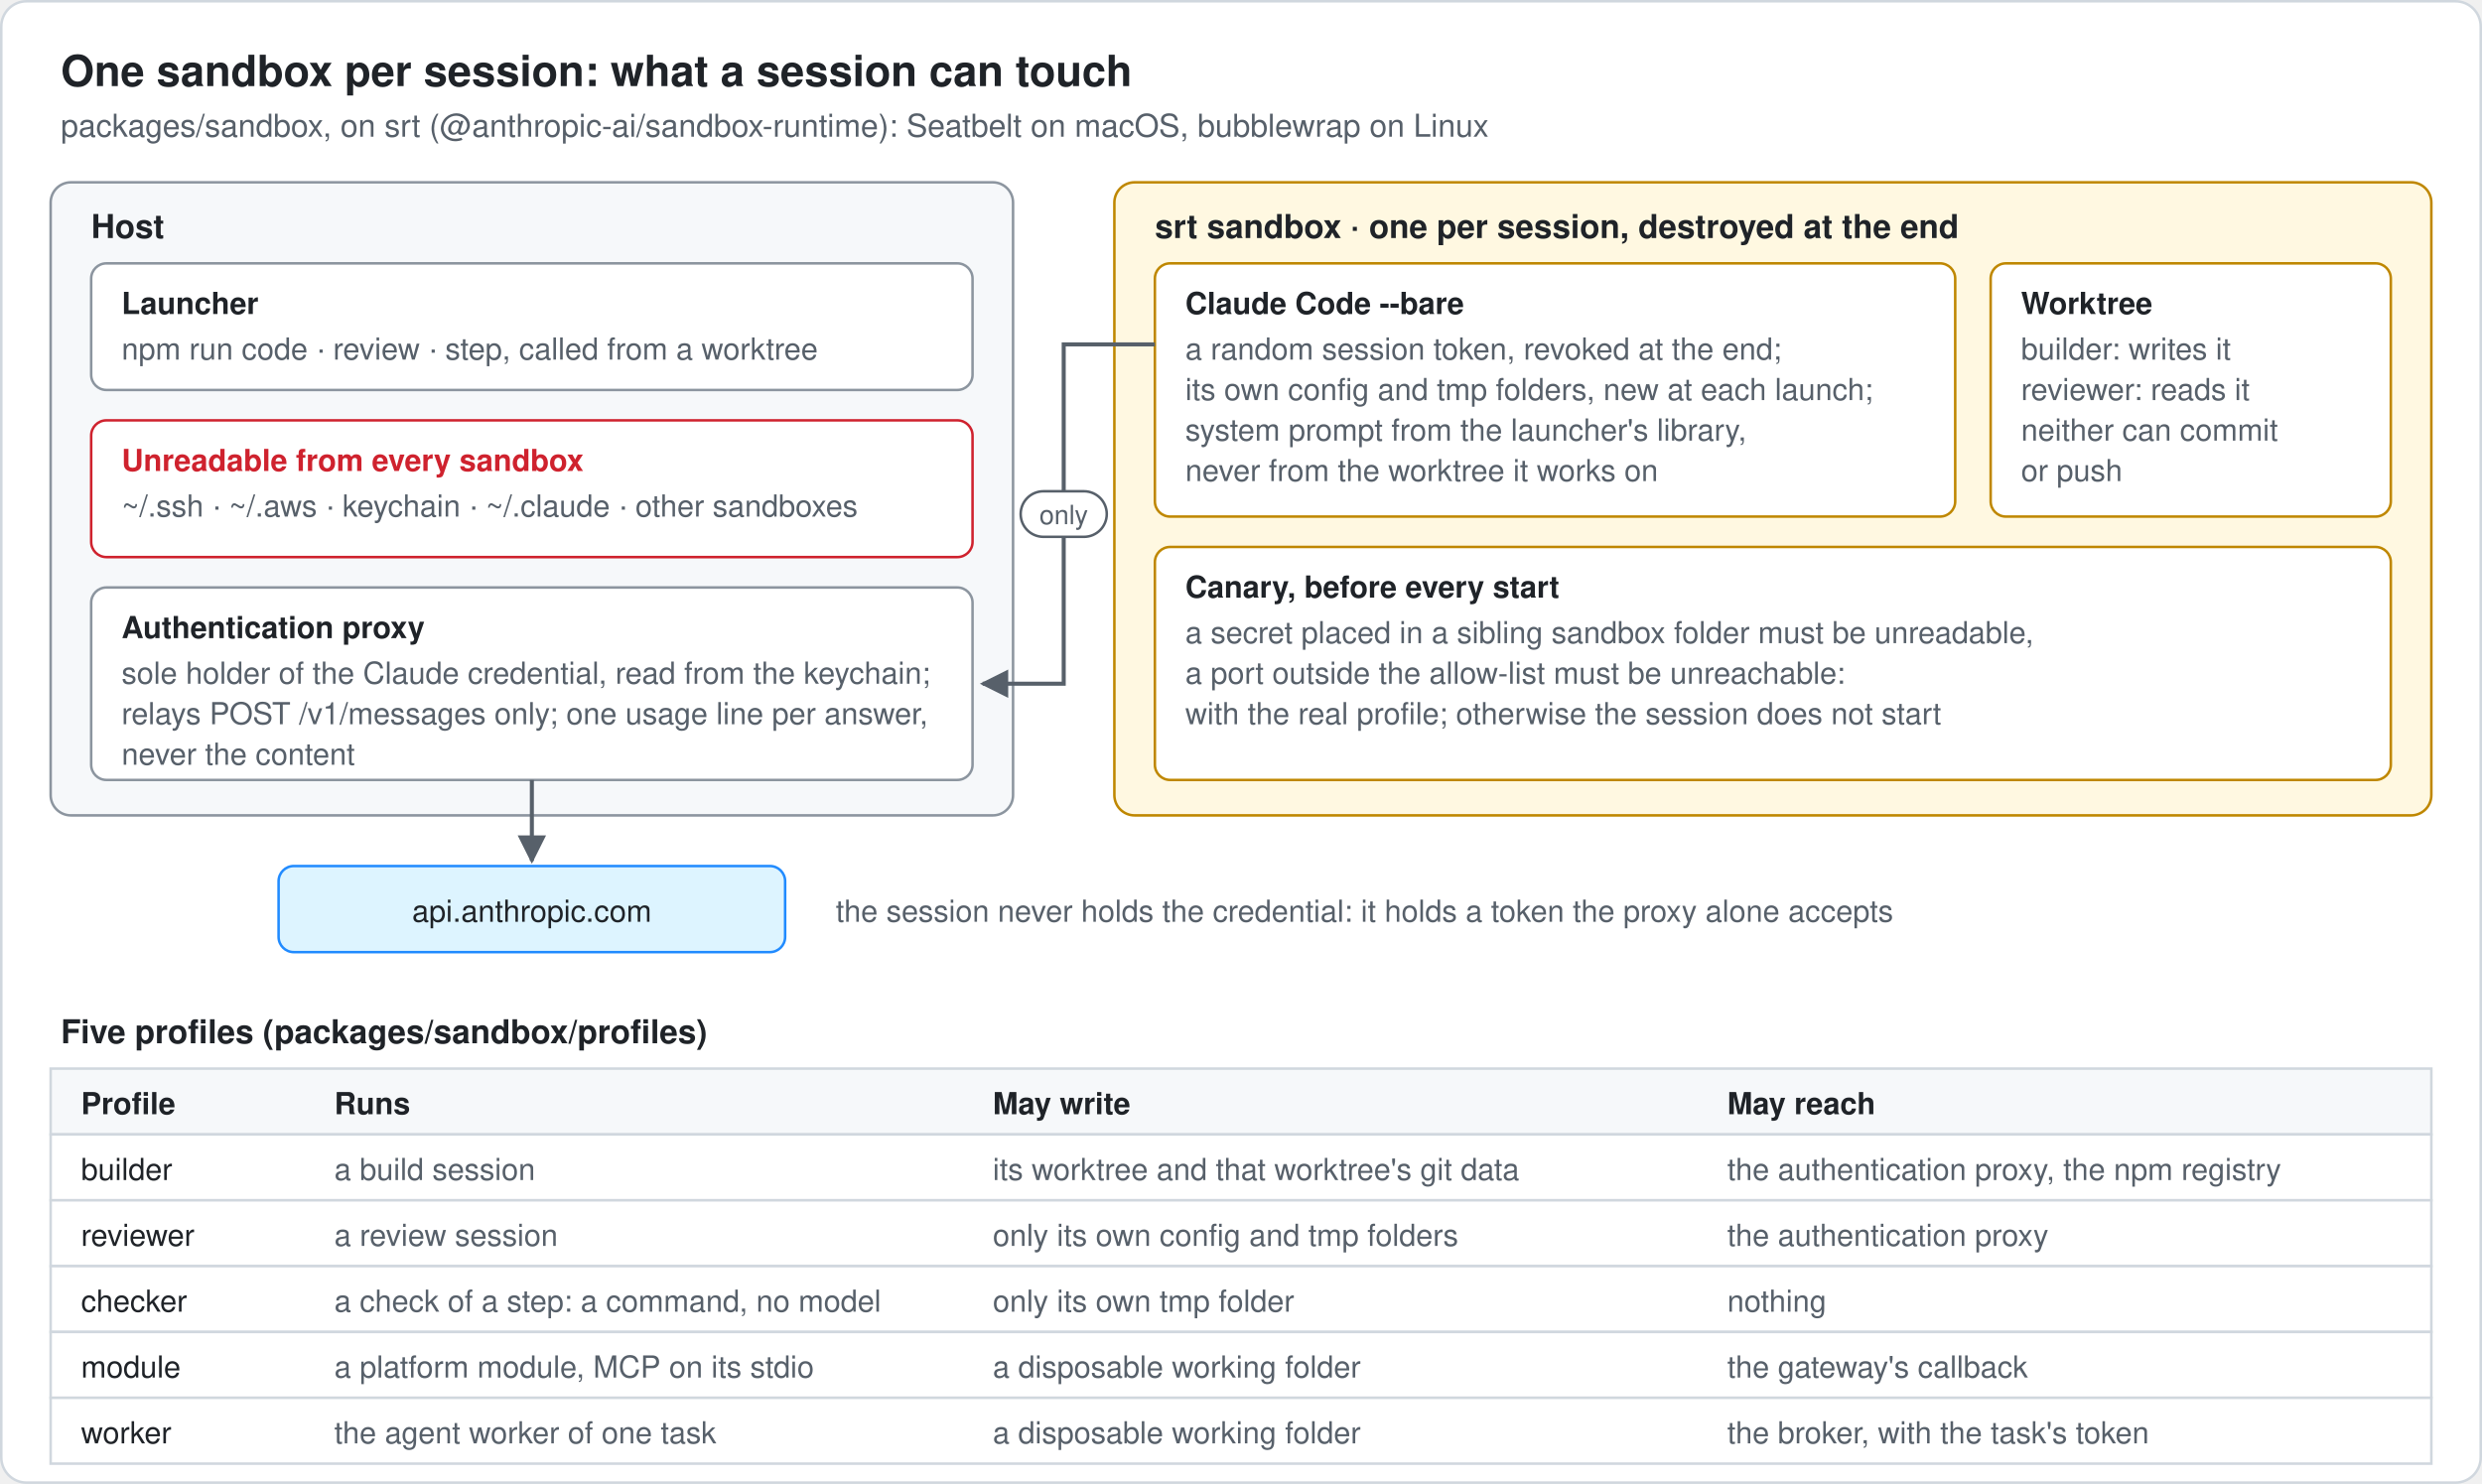
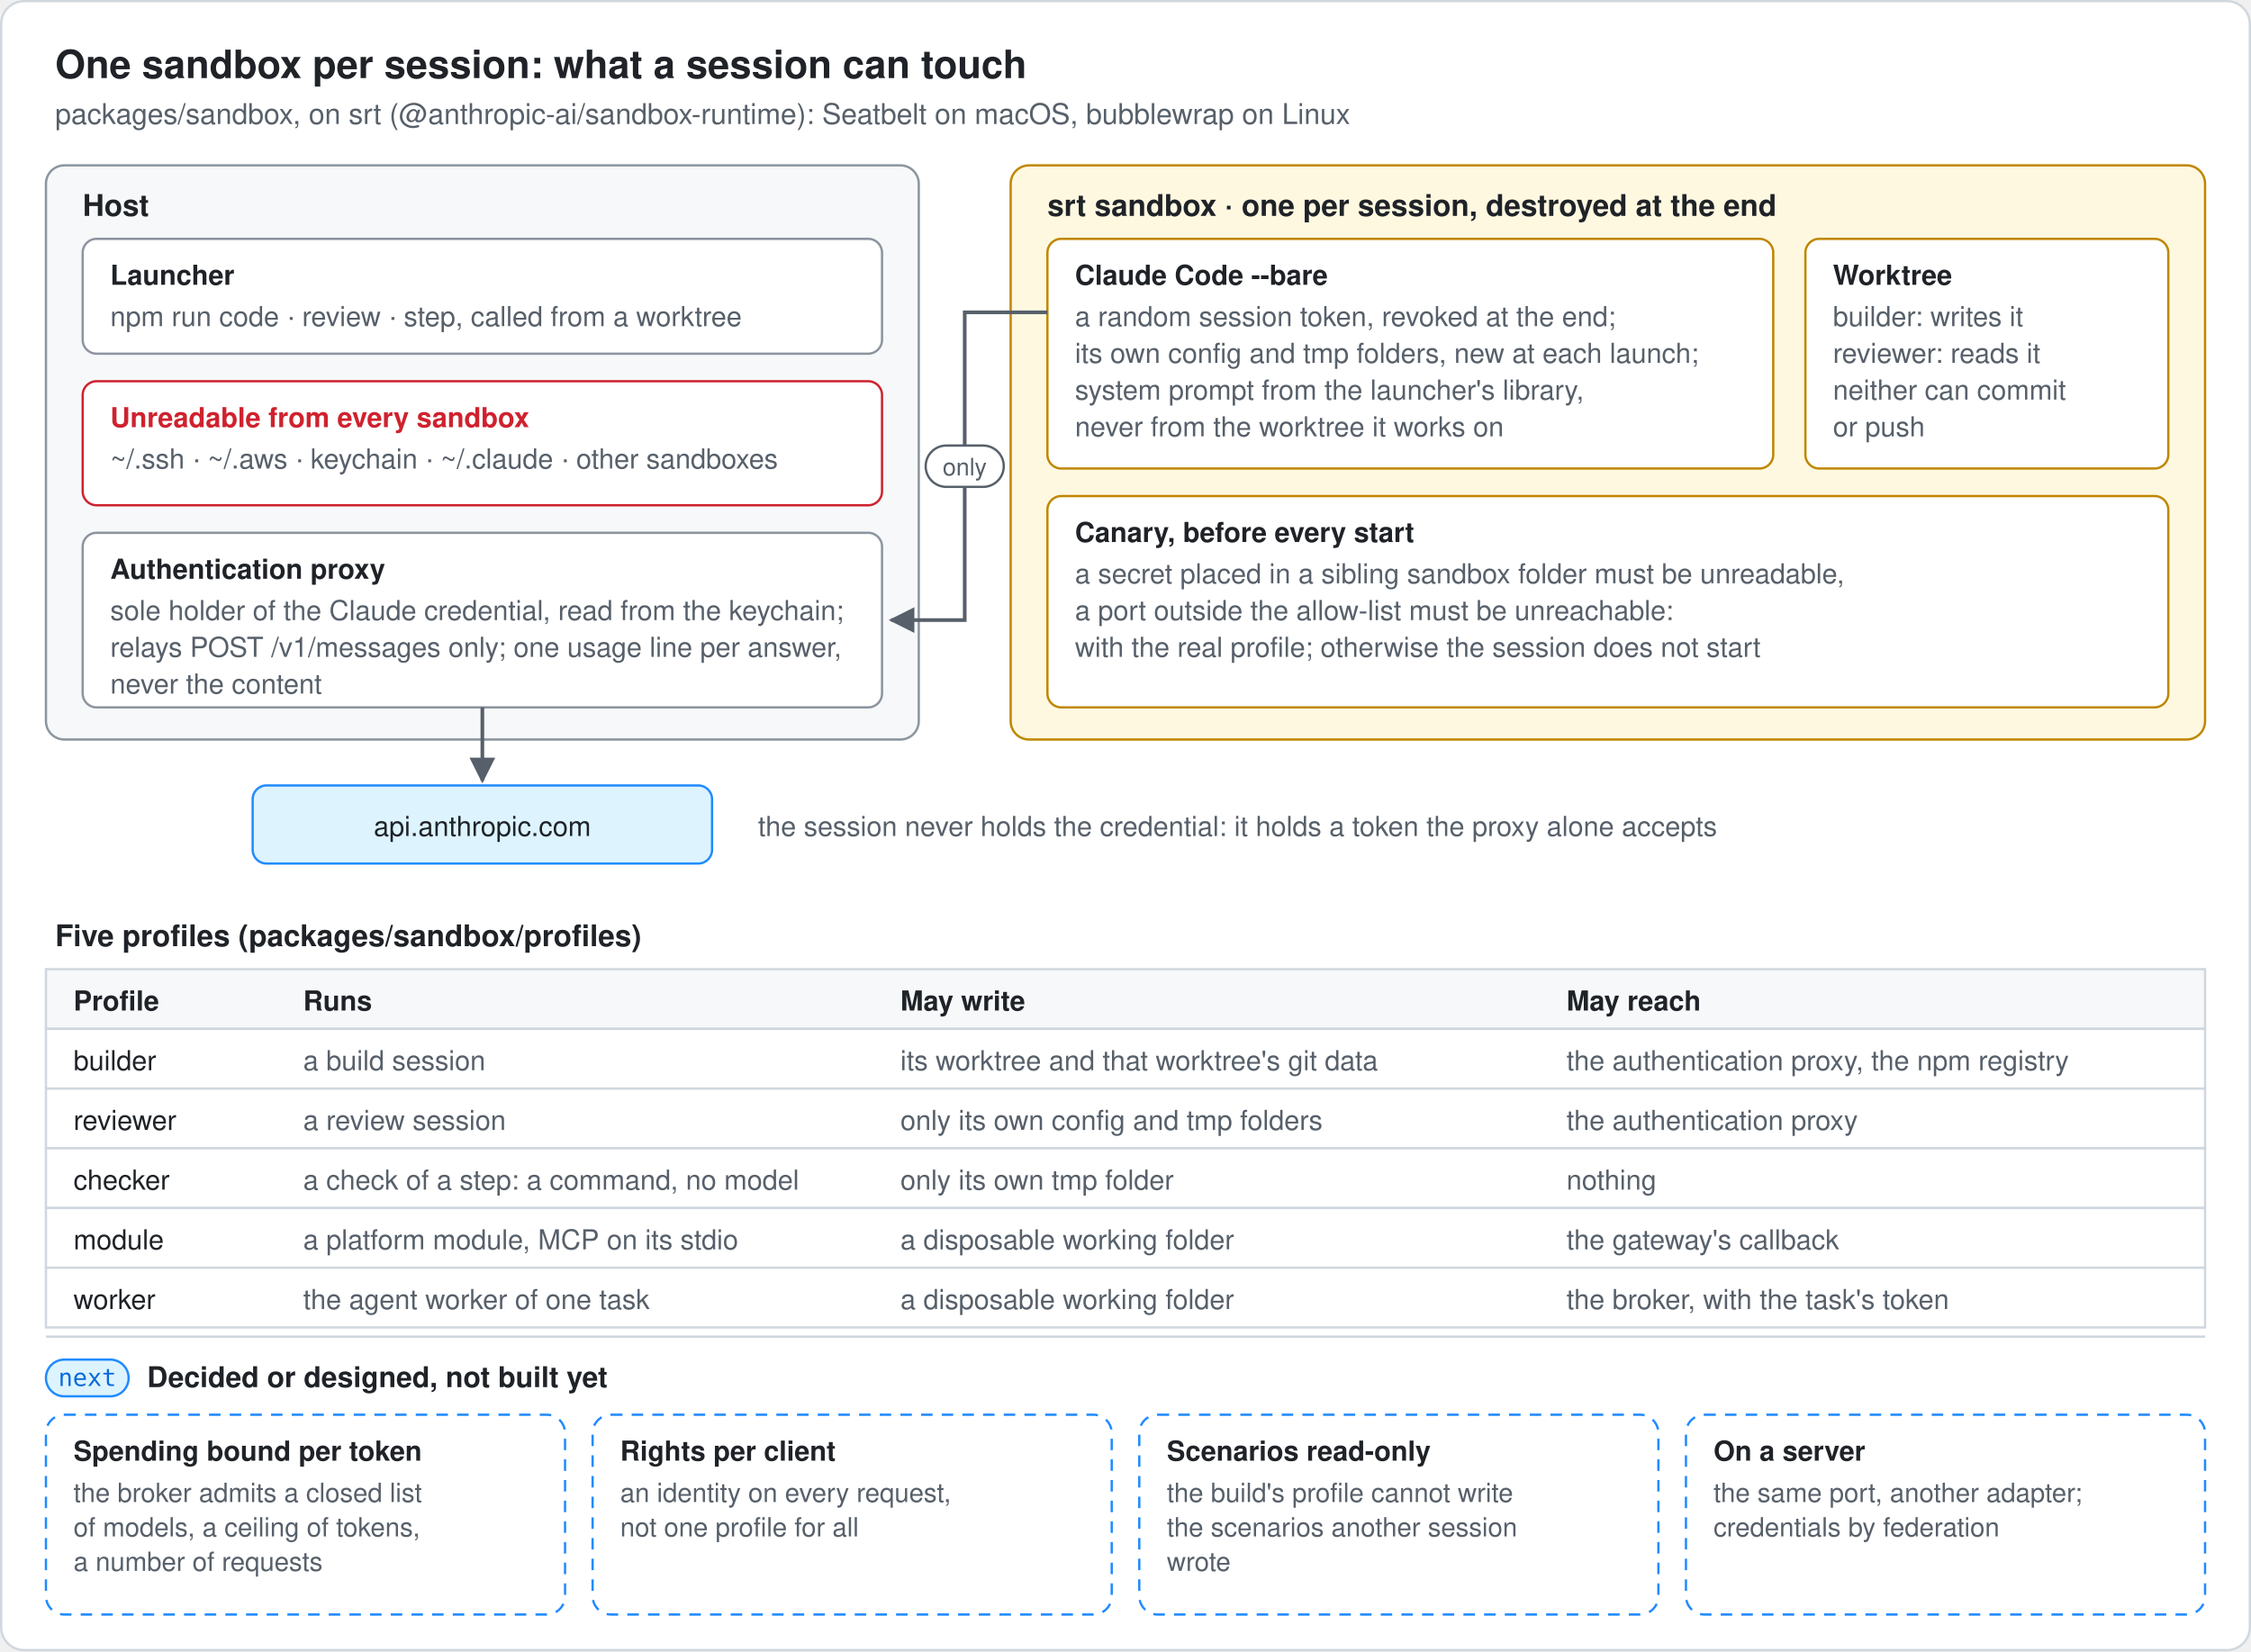
- <svg xmlns="http://www.w3.org/2000/svg" viewBox="0 0 980 586" width="980" height="586" role="img" aria-labelledby="t d" font-family="-apple-system, 'Segoe UI', Helvetica, Arial, sans-serif">
+ <svg xmlns="http://www.w3.org/2000/svg" viewBox="0 0 980 719" width="980" height="719" role="img" aria-labelledby="t d" font-family="-apple-system, 'Segoe UI', Helvetica, Arial, sans-serif">
  <defs>
    <marker id="a" viewBox="0 0 10 10" refX="9" refY="5" markerWidth="7" markerHeight="7" orient="auto-start-reverse">
      <path d="M0 0L10 5L0 10z" fill="#57606a" />
    </marker>
  </defs>
-   <rect x="0.5" y="0.5" width="979" height="585" rx="10" fill="#ffffff" stroke="#d0d7de" />
+   <rect x="0.5" y="0.5" width="979" height="718" rx="10" fill="#ffffff" stroke="#d0d7de" />
  <text x="24" y="34" font-size="17" font-weight="600" fill="#1f2328">One sandbox per session: what a session can touch</text>
  <text x="24" y="54" font-size="12.5" fill="#57606a">packages/sandbox, on srt (@anthropic-ai/sandbox-runtime): Seatbelt on macOS, bubblewrap on Linux</text>
  <rect x="20" y="72" width="380" height="250" rx="8" fill="#f6f8fa" stroke="#8c959f" />
  <text x="36" y="94" font-size="13" font-weight="600" fill="#1f2328">Host</text>
  <g font-size="12">
    <rect x="36" y="104" width="348" height="50" rx="6" fill="#ffffff" stroke="#8c959f" />
    <text x="48" y="124" font-weight="600" fill="#1f2328">Launcher</text>
    <text x="48" y="142" fill="#57606a">npm run code · review · step, called from a worktree</text>
    <rect x="36" y="166" width="348" height="54" rx="6" fill="#ffffff" stroke="#cf222e" />
    <text x="48" y="186" font-weight="600" fill="#cf222e">Unreadable from every sandbox</text>
    <text x="48" y="204" fill="#57606a">~/.ssh · ~/.aws · keychain · ~/.claude · other sandboxes</text>
    <rect x="36" y="232" width="348" height="76" rx="6" fill="#ffffff" stroke="#8c959f" />
    <text x="48" y="252" font-weight="600" fill="#1f2328">Authentication proxy</text>
    <text x="48" y="270" fill="#57606a">sole holder of the Claude credential, read from the keychain;</text>
    <text x="48" y="286" fill="#57606a">relays POST /v1/messages only; one usage line per answer,</text>
    <text x="48" y="302" fill="#57606a">never the content</text>
  </g>
  <rect x="440" y="72" width="520" height="250" rx="8" fill="#fff8e1" stroke="#bf8700" />
  <text x="456" y="94" font-size="13" font-weight="600" fill="#1f2328">srt sandbox · one per session, destroyed at the end</text>
  <g font-size="12">
    <rect x="456" y="104" width="316" height="100" rx="6" fill="#ffffff" stroke="#bf8700" />
    <text x="468" y="124" font-weight="600" fill="#1f2328">Claude Code --bare</text>
    <text x="468" y="142" fill="#57606a">a random session token, revoked at the end;</text>
    <text x="468" y="158" fill="#57606a">its own config and tmp folders, new at each launch;</text>
    <text x="468" y="174" fill="#57606a">system prompt from the launcher's library,</text>
    <text x="468" y="190" fill="#57606a">never from the worktree it works on</text>
    <rect x="786" y="104" width="158" height="100" rx="6" fill="#ffffff" stroke="#bf8700" />
    <text x="798" y="124" font-weight="600" fill="#1f2328">Worktree</text>
    <text x="798" y="142" fill="#57606a">builder: writes it</text>
    <text x="798" y="158" fill="#57606a">reviewer: reads it</text>
    <text x="798" y="174" fill="#57606a">neither can commit</text>
    <text x="798" y="190" fill="#57606a">or push</text>
    <rect x="456" y="216" width="488" height="92" rx="6" fill="#ffffff" stroke="#bf8700" />
    <text x="468" y="236" font-weight="600" fill="#1f2328">Canary, before every start</text>
    <text x="468" y="254" fill="#57606a">a secret placed in a sibling sandbox folder must be unreadable,</text>
    <text x="468" y="270" fill="#57606a">a port outside the allow-list must be unreachable:</text>
    <text x="468" y="286" fill="#57606a">with the real profile; otherwise the session does not start</text>
  </g>
  <path d="M456 136H420V270H388" stroke="#57606a" stroke-width="1.6" fill="none" marker-end="url(#a)" />
  <rect x="403" y="194" width="34" height="18" rx="9" fill="#ffffff" stroke="#57606a" />
  <text x="420" y="207" text-anchor="middle" font-size="10.5" fill="#57606a">only</text>
  <rect x="110" y="342" width="200" height="34" rx="6" fill="#ddf4ff" stroke="#218bff" />
  <text x="210" y="364" text-anchor="middle" font-size="12" fill="#1f2328">api.anthropic.com</text>
  <path d="M210 308V340" stroke="#57606a" stroke-width="1.6" fill="none" marker-end="url(#a)" />
  <text x="330" y="364" font-size="12" fill="#57606a">the session never holds the credential: it holds a token the proxy alone accepts</text>
  <text x="24" y="412" font-size="13" font-weight="600" fill="#1f2328">Five profiles (packages/sandbox/profiles)</text>
  <g font-size="12">
    <rect x="20" y="422" width="940" height="26" fill="#f6f8fa" stroke="#d0d7de" />
    <rect x="20" y="448" width="940" height="26" fill="#ffffff" stroke="#d0d7de" />
    <rect x="20" y="474" width="940" height="26" fill="#ffffff" stroke="#d0d7de" />
    <rect x="20" y="500" width="940" height="26" fill="#ffffff" stroke="#d0d7de" />
    <rect x="20" y="526" width="940" height="26" fill="#ffffff" stroke="#d0d7de" />
    <rect x="20" y="552" width="940" height="26" fill="#ffffff" stroke="#d0d7de" />
    <g font-weight="600" fill="#1f2328">
      <text x="32" y="440">Profile</text>
      <text x="132" y="440">Runs</text>
      <text x="392" y="440">May write</text>
      <text x="682" y="440">May reach</text>
    </g>
    <g fill="#1f2328">
      <text x="32" y="466">builder</text>
      <text x="32" y="492">reviewer</text>
      <text x="32" y="518">checker</text>
      <text x="32" y="544">module</text>
      <text x="32" y="570">worker</text>
    </g>
    <g fill="#57606a">
      <text x="132" y="466">a build session</text>
      <text x="392" y="466">its worktree and that worktree's git data</text>
      <text x="682" y="466">the authentication proxy, the npm registry</text>
      <text x="132" y="492">a review session</text>
      <text x="392" y="492">only its own config and tmp folders</text>
      <text x="682" y="492">the authentication proxy</text>
      <text x="132" y="518">a check of a step: a command, no model</text>
      <text x="392" y="518">only its own tmp folder</text>
      <text x="682" y="518">nothing</text>
      <text x="132" y="544">a platform module, MCP on its stdio</text>
      <text x="392" y="544">a disposable working folder</text>
      <text x="682" y="544">the gateway's callback</text>
      <text x="132" y="570">the agent worker of one task</text>
      <text x="392" y="570">a disposable working folder</text>
      <text x="682" y="570">the broker, with the task's token</text>
    </g>
  </g>
+   <path d="M20 582H960" stroke="#d0d7de" />
+   <rect x="20" y="592" width="36" height="16" rx="8" fill="#ddf4ff" stroke="#218bff" />
+   <text x="38" y="603.5" text-anchor="middle" font-family="ui-monospace, SFMono-Regular, Menlo, monospace" font-size="10.5" fill="#0969da">next</text>
+   <text x="64" y="604" font-size="12.5" font-weight="600" fill="#1f2328">Decided or designed, not built yet</text>
+   <rect x="20" y="616" width="226" height="87" rx="8" fill="#ffffff" stroke="#218bff" stroke-dasharray="5 4" />
+   <text x="32" y="636" font-size="12" font-weight="600" fill="#1f2328">Spending bound per token</text>
+   <text x="32" y="654" font-size="11.5" fill="#57606a">the broker admits a closed list</text>
+   <text x="32" y="669" font-size="11.5" fill="#57606a">of models, a ceiling of tokens,</text>
+   <text x="32" y="684" font-size="11.5" fill="#57606a">a number of requests</text>
+   <rect x="258" y="616" width="226" height="87" rx="8" fill="#ffffff" stroke="#218bff" stroke-dasharray="5 4" />
+   <text x="270" y="636" font-size="12" font-weight="600" fill="#1f2328">Rights per client</text>
+   <text x="270" y="654" font-size="11.5" fill="#57606a">an identity on every request,</text>
+   <text x="270" y="669" font-size="11.5" fill="#57606a">not one profile for all</text>
+   <rect x="496" y="616" width="226" height="87" rx="8" fill="#ffffff" stroke="#218bff" stroke-dasharray="5 4" />
+   <text x="508" y="636" font-size="12" font-weight="600" fill="#1f2328">Scenarios read-only</text>
+   <text x="508" y="654" font-size="11.5" fill="#57606a">the build's profile cannot write</text>
+   <text x="508" y="669" font-size="11.5" fill="#57606a">the scenarios another session</text>
+   <text x="508" y="684" font-size="11.5" fill="#57606a">wrote</text>
+   <rect x="734" y="616" width="226" height="87" rx="8" fill="#ffffff" stroke="#218bff" stroke-dasharray="5 4" />
+   <text x="746" y="636" font-size="12" font-weight="600" fill="#1f2328">On a server</text>
+   <text x="746" y="654" font-size="11.5" fill="#57606a">the same port, another adapter;</text>
+   <text x="746" y="669" font-size="11.5" fill="#57606a">credentials by federation</text>
</svg>
